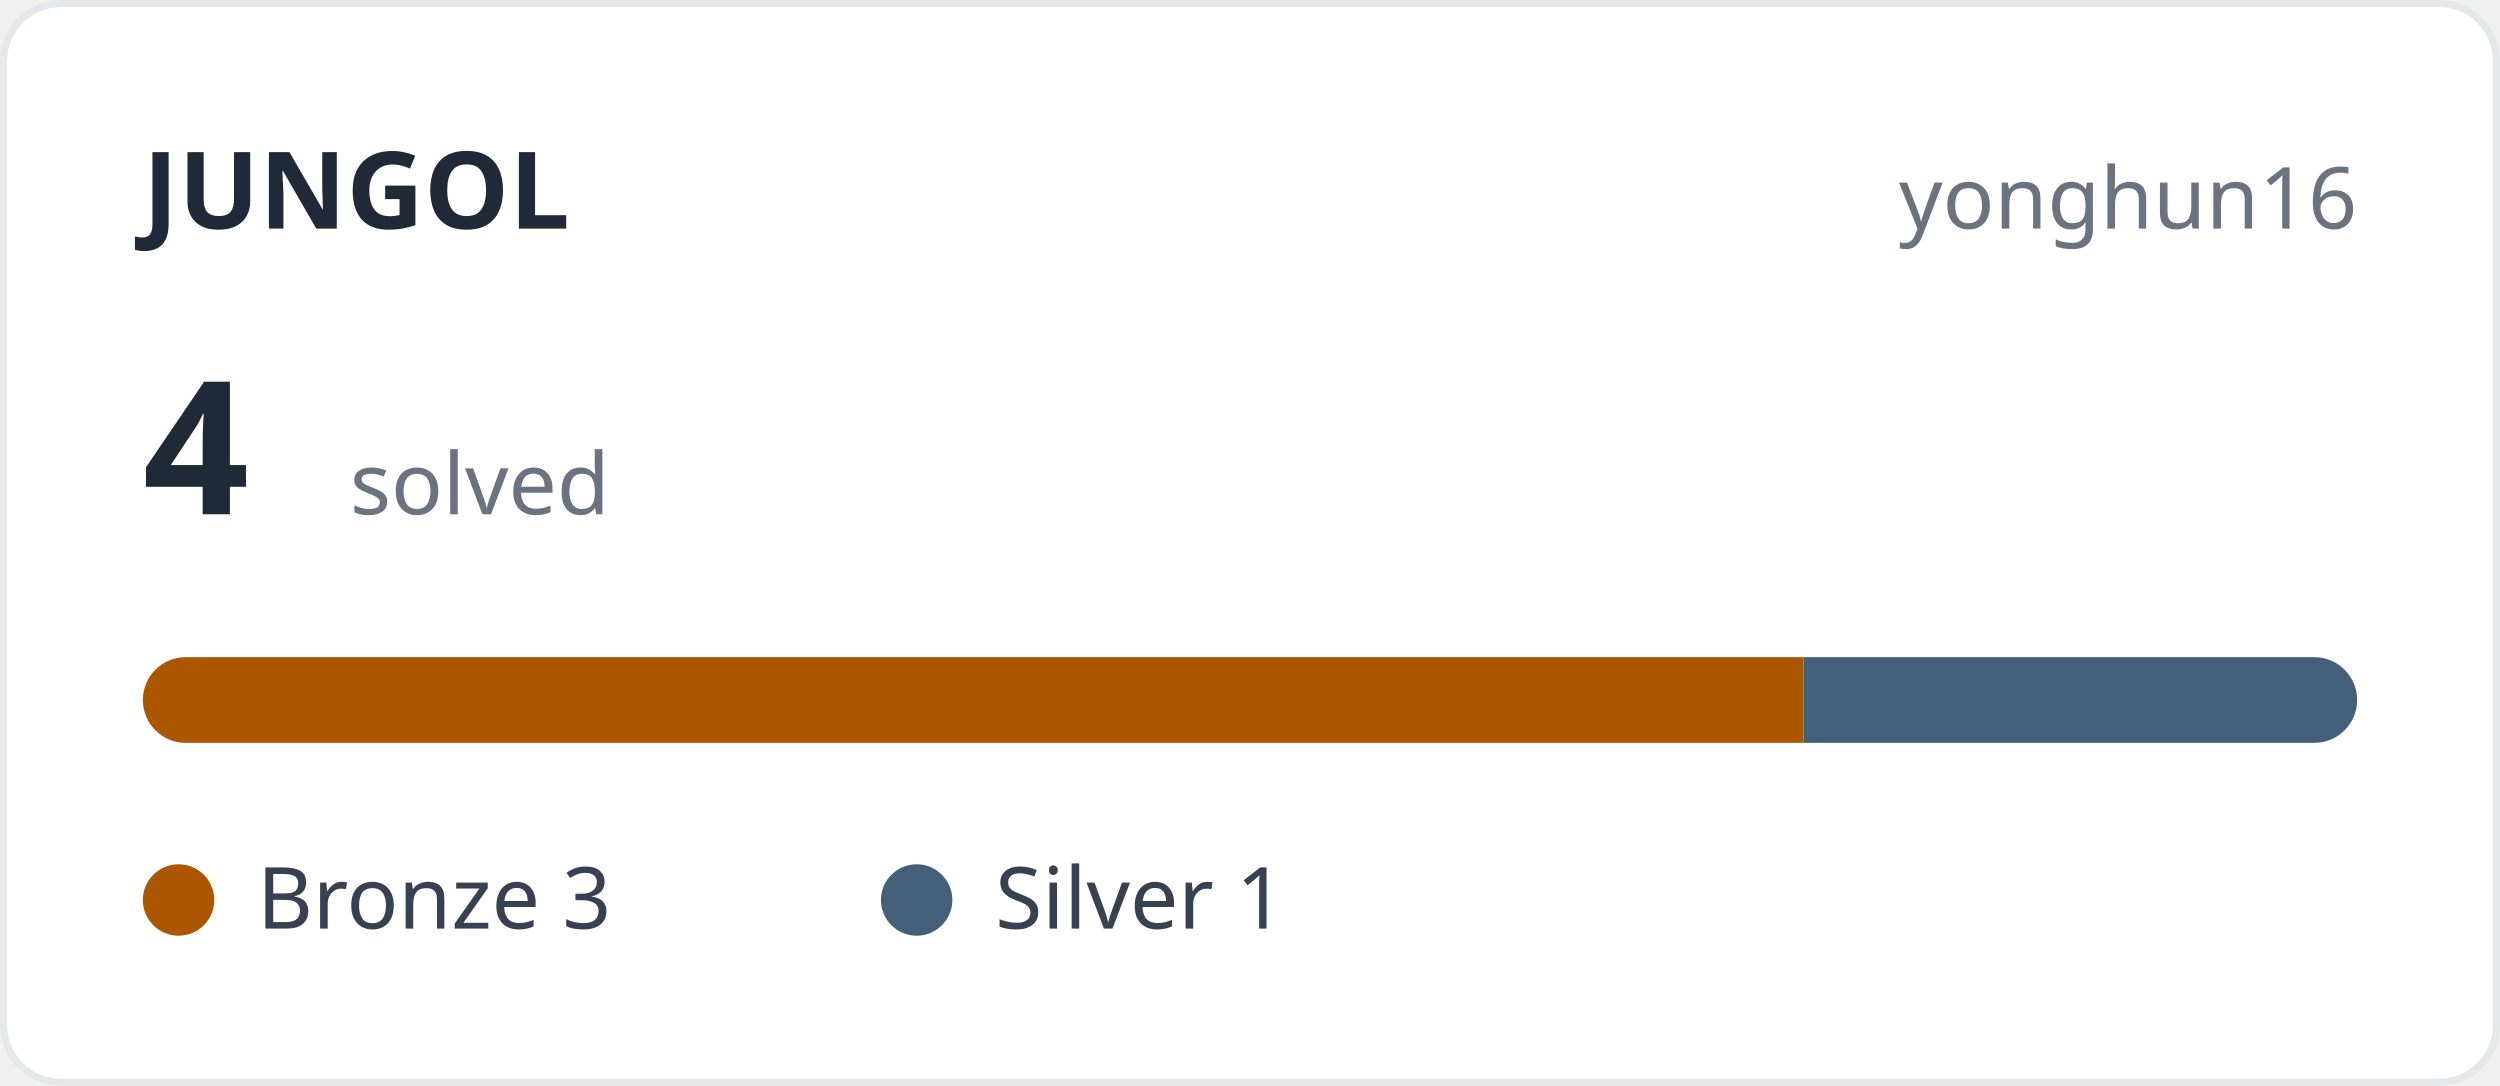
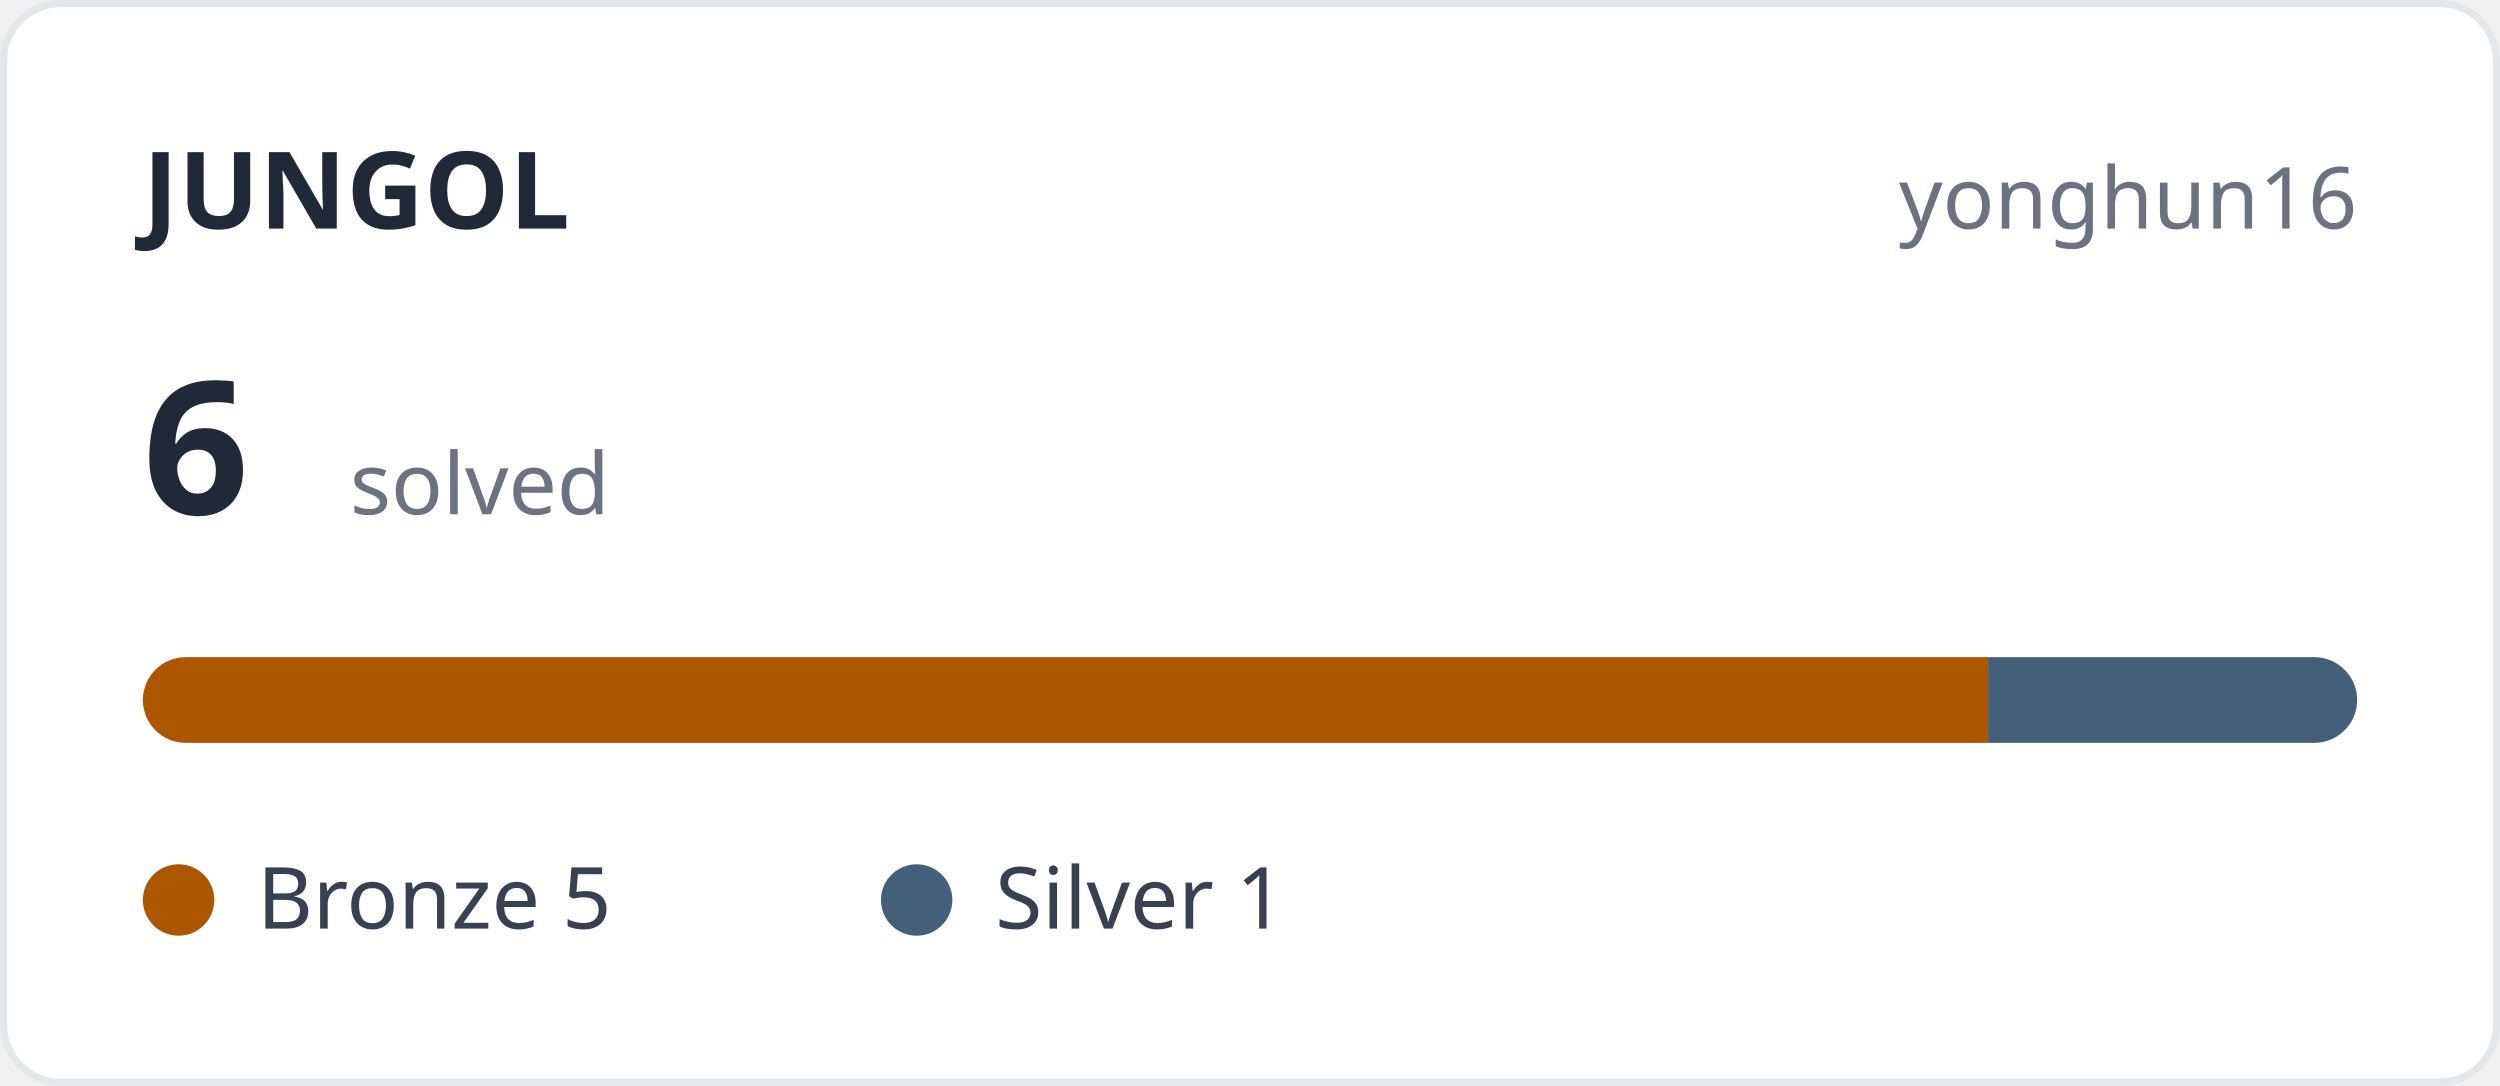
<svg xmlns="http://www.w3.org/2000/svg" width="350" height="152" viewBox="0 0 350 152">
  <style>
    .title { font: 700 15px 'Segoe UI', Ubuntu, 'Helvetica Neue', 'Apple SD Gothic Neo', 'Malgun Gothic', sans-serif; fill: #1F2937; }
    .id { font: 400 12px 'Segoe UI', Ubuntu, 'Helvetica Neue', 'Apple SD Gothic Neo', 'Malgun Gothic', sans-serif; fill: #6B7280; }
    .num { font: 700 26px 'Segoe UI', Ubuntu, 'Helvetica Neue', 'Apple SD Gothic Neo', 'Malgun Gothic', sans-serif; fill: #1F2937; }
    .label { font: 400 12px 'Segoe UI', Ubuntu, 'Helvetica Neue', 'Apple SD Gothic Neo', 'Malgun Gothic', sans-serif; fill: #6B7280; }
    .legend { font: 400 12px 'Segoe UI', Ubuntu, 'Helvetica Neue', 'Apple SD Gothic Neo', 'Malgun Gothic', sans-serif; fill: #374151; }
  </style>
  <rect x="0.5" y="0.5" width="349" height="151" rx="8" fill="#FFFFFF" stroke="#E5E7EB" />
  <text x="20" y="32" class="title">JUNGOL</text>
  <text x="330" y="32" class="id" text-anchor="end">yonghun16</text>
-   <text x="20" y="72" class="num">4</text>
+   <text x="20" y="72" class="num">6</text>
  <text x="49" y="72" class="label">solved</text>
  <clipPath id="bar">
    <rect x="20" y="92" width="310" height="12" rx="6" />
  </clipPath>
  <g clip-path="url(#bar)">
-     <rect x="20.00" y="92" width="232.50" height="12" fill="#AD5600" />
-     <rect x="252.50" y="92" width="77.50" height="12" fill="#435F7A" />
+     <rect x="20.00" y="92" width="258.33" height="12" fill="#AD5600" />
+     <rect x="278.33" y="92" width="51.67" height="12" fill="#435F7A" />
  </g>
  <circle cx="25.00" cy="126" r="5" fill="#AD5600" />
-   <text x="36.00" y="130" class="legend">Bronze 3</text>
+   <text x="36.00" y="130" class="legend">Bronze 5</text>
  <circle cx="128.33" cy="126" r="5" fill="#435F7A" />
  <text x="139.33" y="130" class="legend">Silver 1</text>
</svg>
